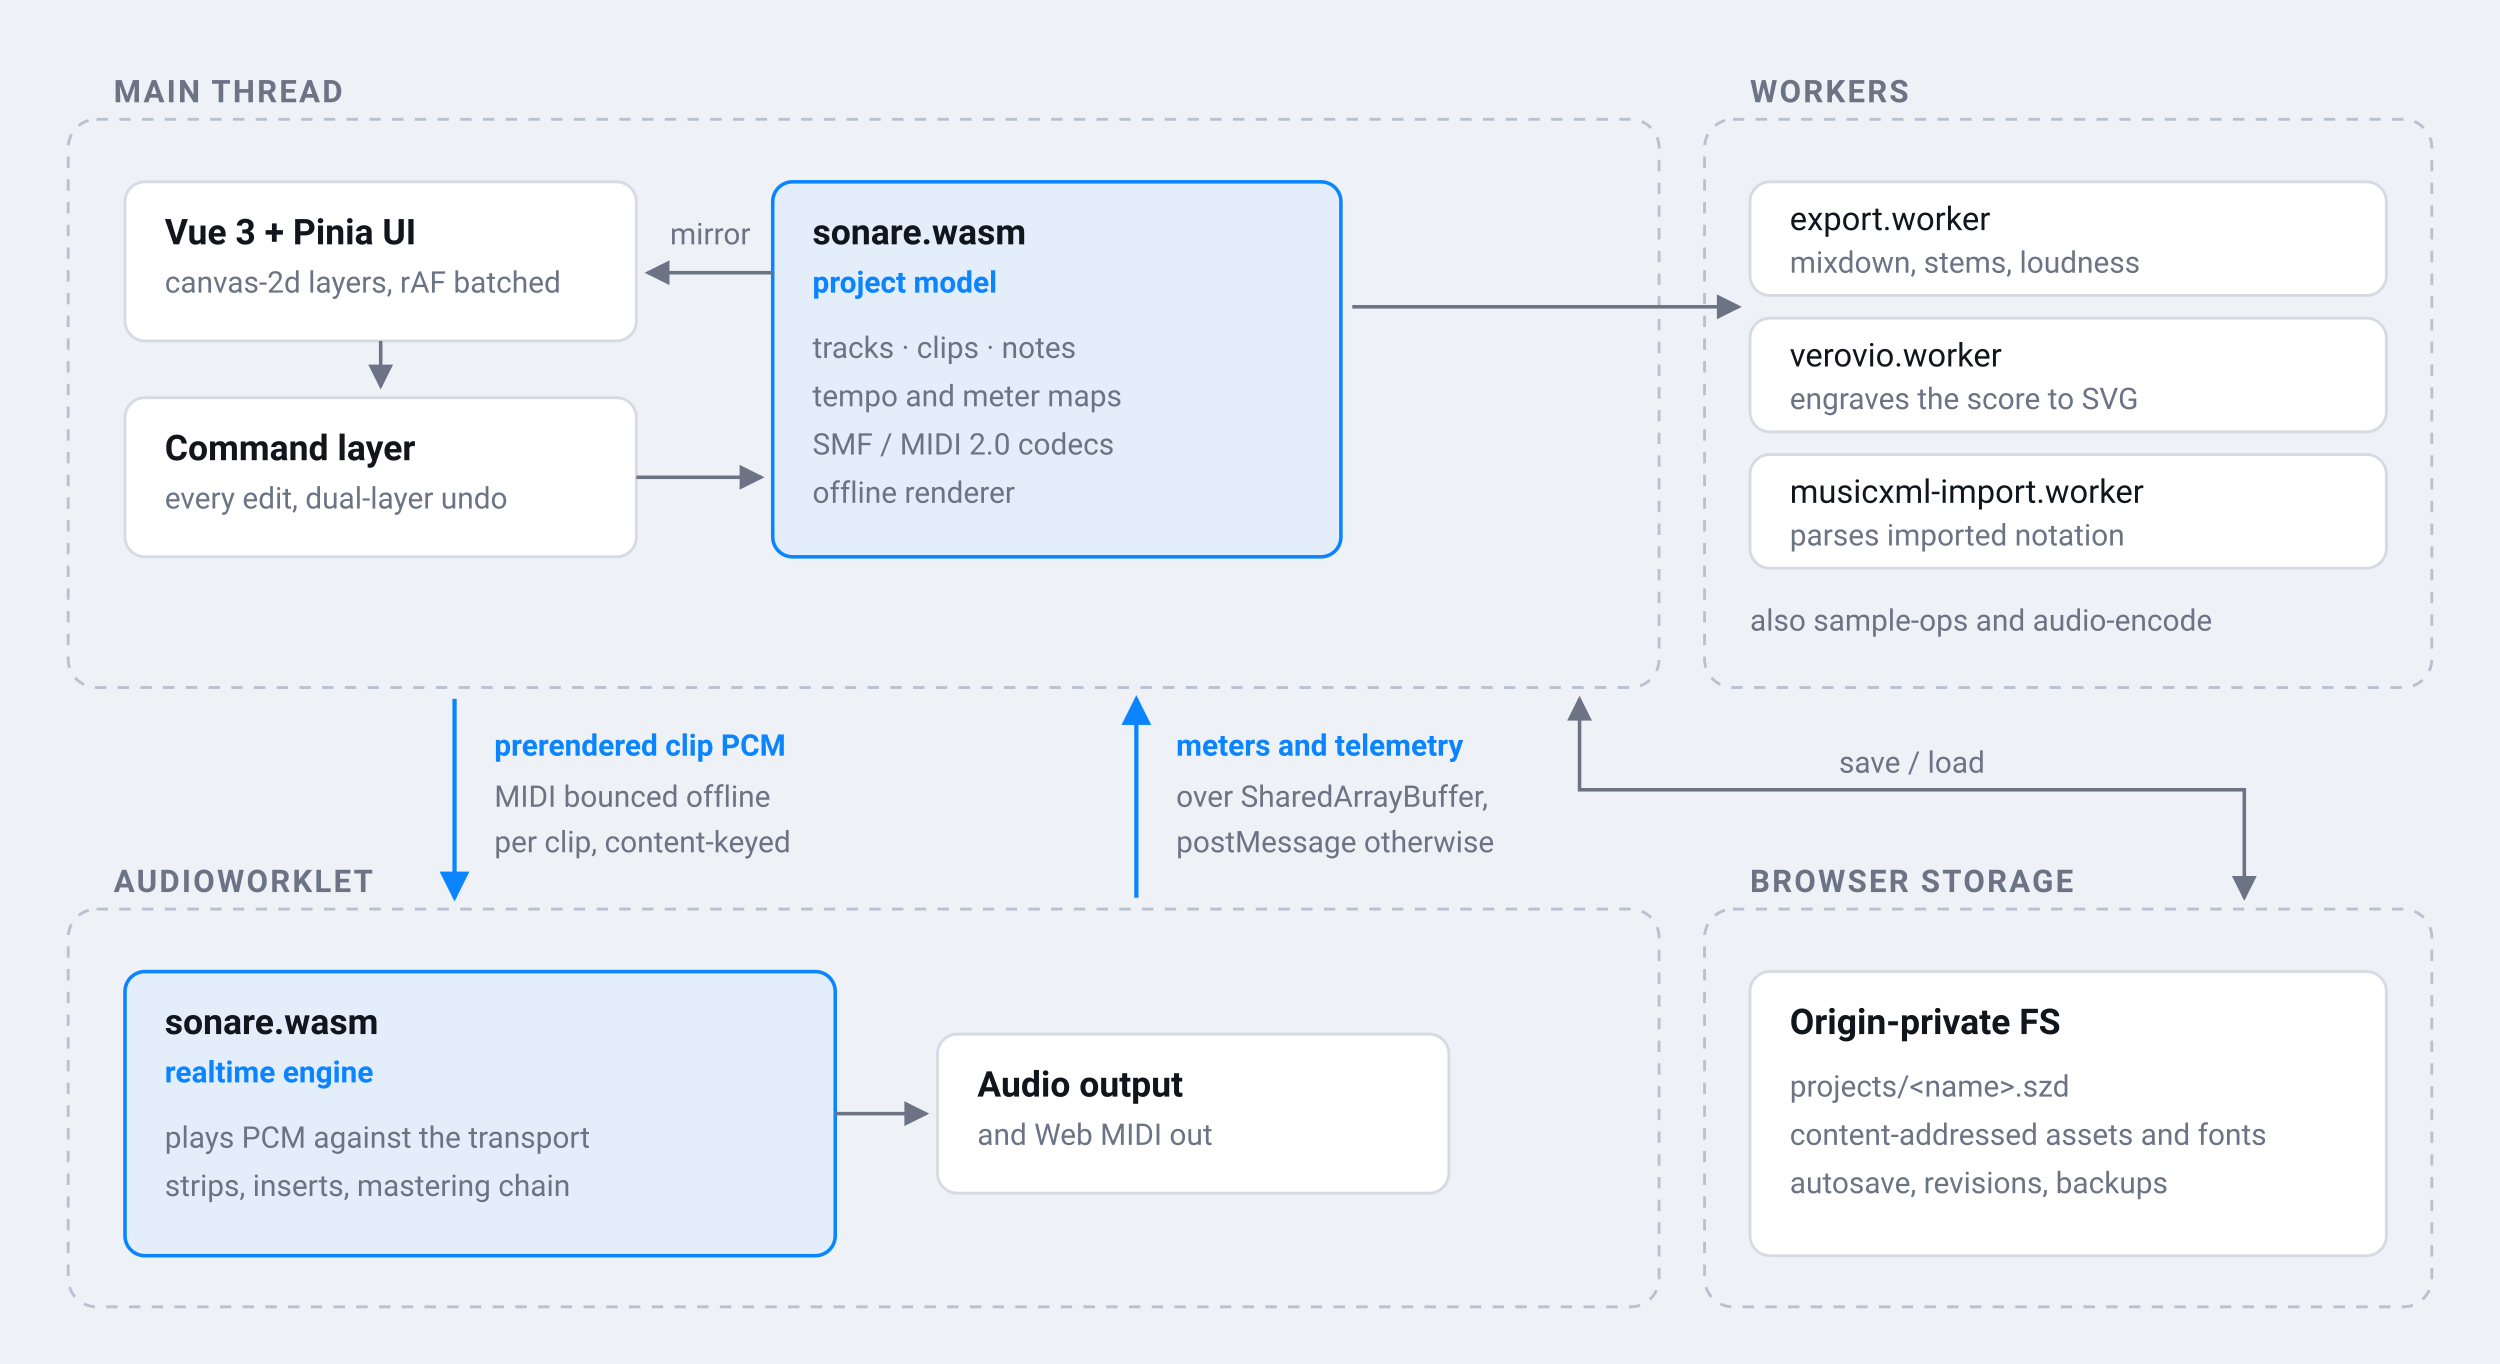
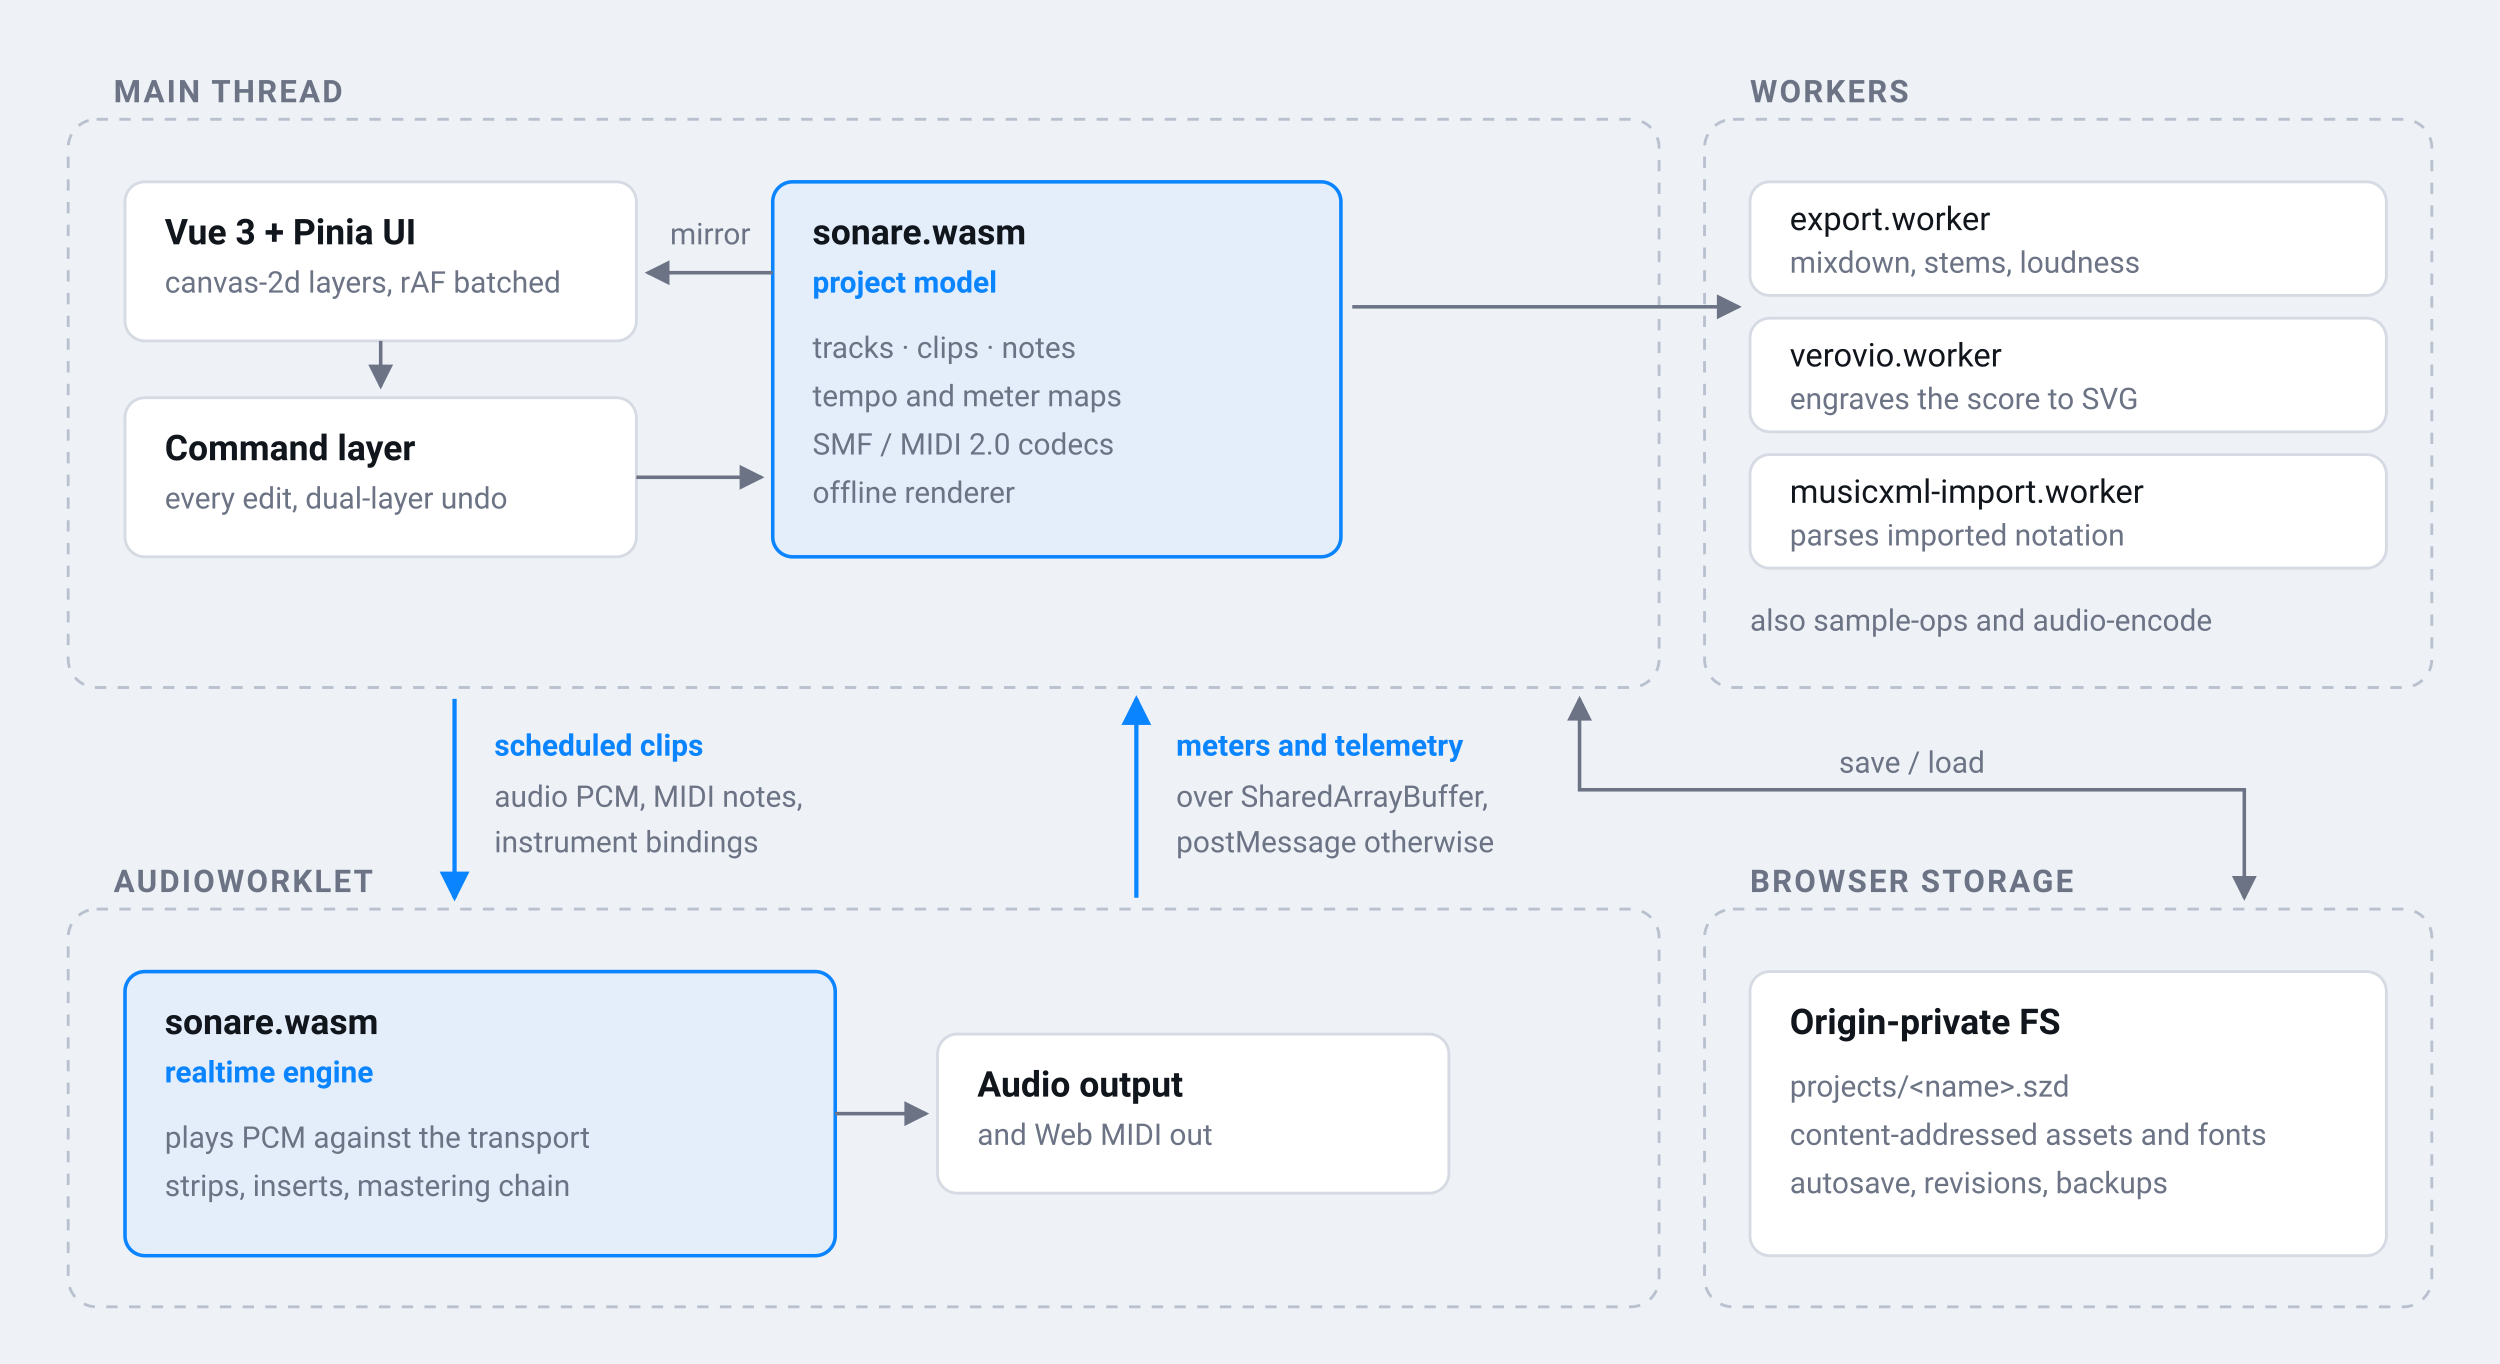
<svg xmlns="http://www.w3.org/2000/svg" viewBox="0 0 880 480" width="880" height="480" role="img" aria-labelledby="fig-title fig-desc">
  <style>
    text {
      font-family: system-ui, -apple-system, "Segoe UI", Roboto, "Helvetica Neue", sans-serif;
      fill: #11151c;
    }
    .g { font-size: 11px; font-weight: 600; fill: #6b7385; letter-spacing: 0.07em; }
    .h { font-size: 12.5px; font-weight: 600; }
    .l { font-size: 11.5px; }
    .s { font-size: 10.5px; fill: #6b7385; }
    .a { font-size: 10.5px; font-weight: 600; fill: #0a84ff; }
    .bg { fill: #eef1f6; }
    .panel { fill: #ffffff; stroke: #d5dae3; stroke-width: 1; }
    .core { fill: #e4eefb; stroke: #0a84ff; stroke-width: 1.25; }
    .group { fill: none; stroke: #b9c1cf; stroke-width: 1; stroke-dasharray: 4 4; }
    .flow { stroke: #6b7385; stroke-width: 1.25; fill: none; }
    .flow-a { stroke: #0a84ff; stroke-width: 1.5; fill: none; }
    .arrowhead { fill: #6b7385; }
    .arrowhead-a { fill: #0a84ff; }

    @media (prefers-color-scheme: dark) {
      text { fill: #e2e6ee; }
      .g, .s { fill: #8b93a3; }
      .a { fill: #60a5fa; }
      .bg { fill: #0b0d11; }
      .panel { fill: #14161b; stroke: #2b303a; }
      .core { fill: #1d314d; stroke: #60a5fa; }
      .group { stroke: #3a414e; }
      .flow { stroke: #8b93a3; }
      .flow-a { stroke: #60a5fa; }
      .arrowhead { fill: #8b93a3; }
      .arrowhead-a { fill: #60a5fa; }
    }
  </style>
  <defs>
    <marker id="ah" viewBox="0 0 8 8" refX="7" refY="4" markerWidth="7" markerHeight="7" orient="auto">
      <path class="arrowhead" d="M0 0 L8 4 L0 8 z" />
    </marker>
    <marker id="ahr" viewBox="0 0 8 8" refX="1" refY="4" markerWidth="7" markerHeight="7" orient="auto">
      <path class="arrowhead" d="M8 0 L0 4 L8 8 z" />
    </marker>
    <marker id="aha" viewBox="0 0 8 8" refX="7" refY="4" markerWidth="7" markerHeight="7" orient="auto">
      <path class="arrowhead-a" d="M0 0 L8 4 L0 8 z" />
    </marker>
  </defs>
  <rect class="bg" width="880" height="480" />
  <rect class="group" x="24" y="42" width="560" height="200" rx="10" />
  <text class="g" x="40" y="36">MAIN THREAD</text>
  <rect class="panel" x="44" y="64" width="180" height="56" rx="7" />
  <text class="h" x="58" y="86">Vue 3 + Pinia UI</text>
  <text class="s" x="58" y="103">canvas-2d layers, rAF batched</text>
  <rect class="panel" x="44" y="140" width="180" height="56" rx="7" />
  <text class="h" x="58" y="162">Command layer</text>
  <text class="s" x="58" y="179">every edit, dual-layer undo</text>
  <rect class="core" x="272" y="64" width="200" height="132" rx="7" />
  <text class="h" x="286" y="86">sonare.wasm</text>
  <text class="a" x="286" y="103">project model</text>
  <text class="s" x="286" y="126">tracks · clips · notes</text>
  <text class="s" x="286" y="143">tempo and meter maps</text>
  <text class="s" x="286" y="160">SMF / MIDI 2.0 codecs</text>
  <text class="s" x="286" y="177">offline renderer</text>
  <path class="flow" d="M134 120 L134 136" marker-end="url(#ah)" />
  <path class="flow" d="M224 168 L268 168" marker-end="url(#ah)" />
  <path class="flow" d="M272 96 L228 96" marker-end="url(#ah)" />
  <text class="s" x="250" y="86" text-anchor="middle">mirror</text>
  <rect class="group" x="600" y="42" width="256" height="200" rx="10" />
  <text class="g" x="616" y="36">WORKERS</text>
  <rect class="panel" x="616" y="64" width="224" height="40" rx="7" />
  <text class="l" x="630" y="81">export.worker</text>
  <text class="s" x="630" y="96">mixdown, stems, loudness</text>
  <rect class="panel" x="616" y="112" width="224" height="40" rx="7" />
  <text class="l" x="630" y="129">verovio.worker</text>
  <text class="s" x="630" y="144">engraves the score to SVG</text>
  <rect class="panel" x="616" y="160" width="224" height="40" rx="7" />
  <text class="l" x="630" y="177">musicxml-import.worker</text>
  <text class="s" x="630" y="192">parses imported notation</text>
  <text class="s" x="616" y="222">also sample-ops and audio-encode</text>
  <path class="flow" d="M476 108 L612 108" marker-end="url(#ah)" />
  <rect class="group" x="24" y="320" width="560" height="140" rx="10" />
  <text class="g" x="40" y="314">AUDIOWORKLET</text>
  <rect class="core" x="44" y="342" width="250" height="100" rx="7" />
  <text class="h" x="58" y="364">sonare.wasm</text>
  <text class="a" x="58" y="381">realtime engine</text>
  <text class="s" x="58" y="404">plays PCM against the transport</text>
  <text class="s" x="58" y="421">strips, inserts, mastering chain</text>
  <rect class="panel" x="330" y="364" width="180" height="56" rx="7" />
  <text class="h" x="344" y="386">Audio output</text>
  <text class="s" x="344" y="403">and Web MIDI out</text>
  <path class="flow" d="M294 392 L326 392" marker-end="url(#ah)" />
  <path class="flow-a" d="M160 246 L160 316" marker-end="url(#aha)" />
-   <text class="a" x="174" y="266">prerendered clip PCM</text>
-   <text class="s" x="174" y="284">MIDI bounced offline</text>
-   <text class="s" x="174" y="300">per clip, content-keyed</text>
+   <text class="a" x="174" y="266">scheduled clips</text>
+   <text class="s" x="174" y="284">audio PCM, MIDI notes,</text>
+   <text class="s" x="174" y="300">instrument bindings</text>
  <path class="flow-a" d="M400 316 L400 246" marker-end="url(#aha)" />
  <text class="a" x="414" y="266">meters and telemetry</text>
  <text class="s" x="414" y="284">over SharedArrayBuffer,</text>
  <text class="s" x="414" y="300">postMessage otherwise</text>
  <rect class="group" x="600" y="320" width="256" height="140" rx="10" />
  <text class="g" x="616" y="314">BROWSER STORAGE</text>
  <rect class="panel" x="616" y="342" width="224" height="100" rx="7" />
  <text class="h" x="630" y="364">Origin-private FS</text>
  <text class="s" x="630" y="386">projects/&lt;name&gt;.szd</text>
  <text class="s" x="630" y="403">content-addressed assets and fonts</text>
  <text class="s" x="630" y="420">autosave, revisions, backups</text>
  <path class="flow" d="M556 246 L556 278 L790 278 L790 316" marker-start="url(#ahr)" marker-end="url(#ah)" />
  <text class="s" x="673" y="272" text-anchor="middle">save / load</text>
</svg>
